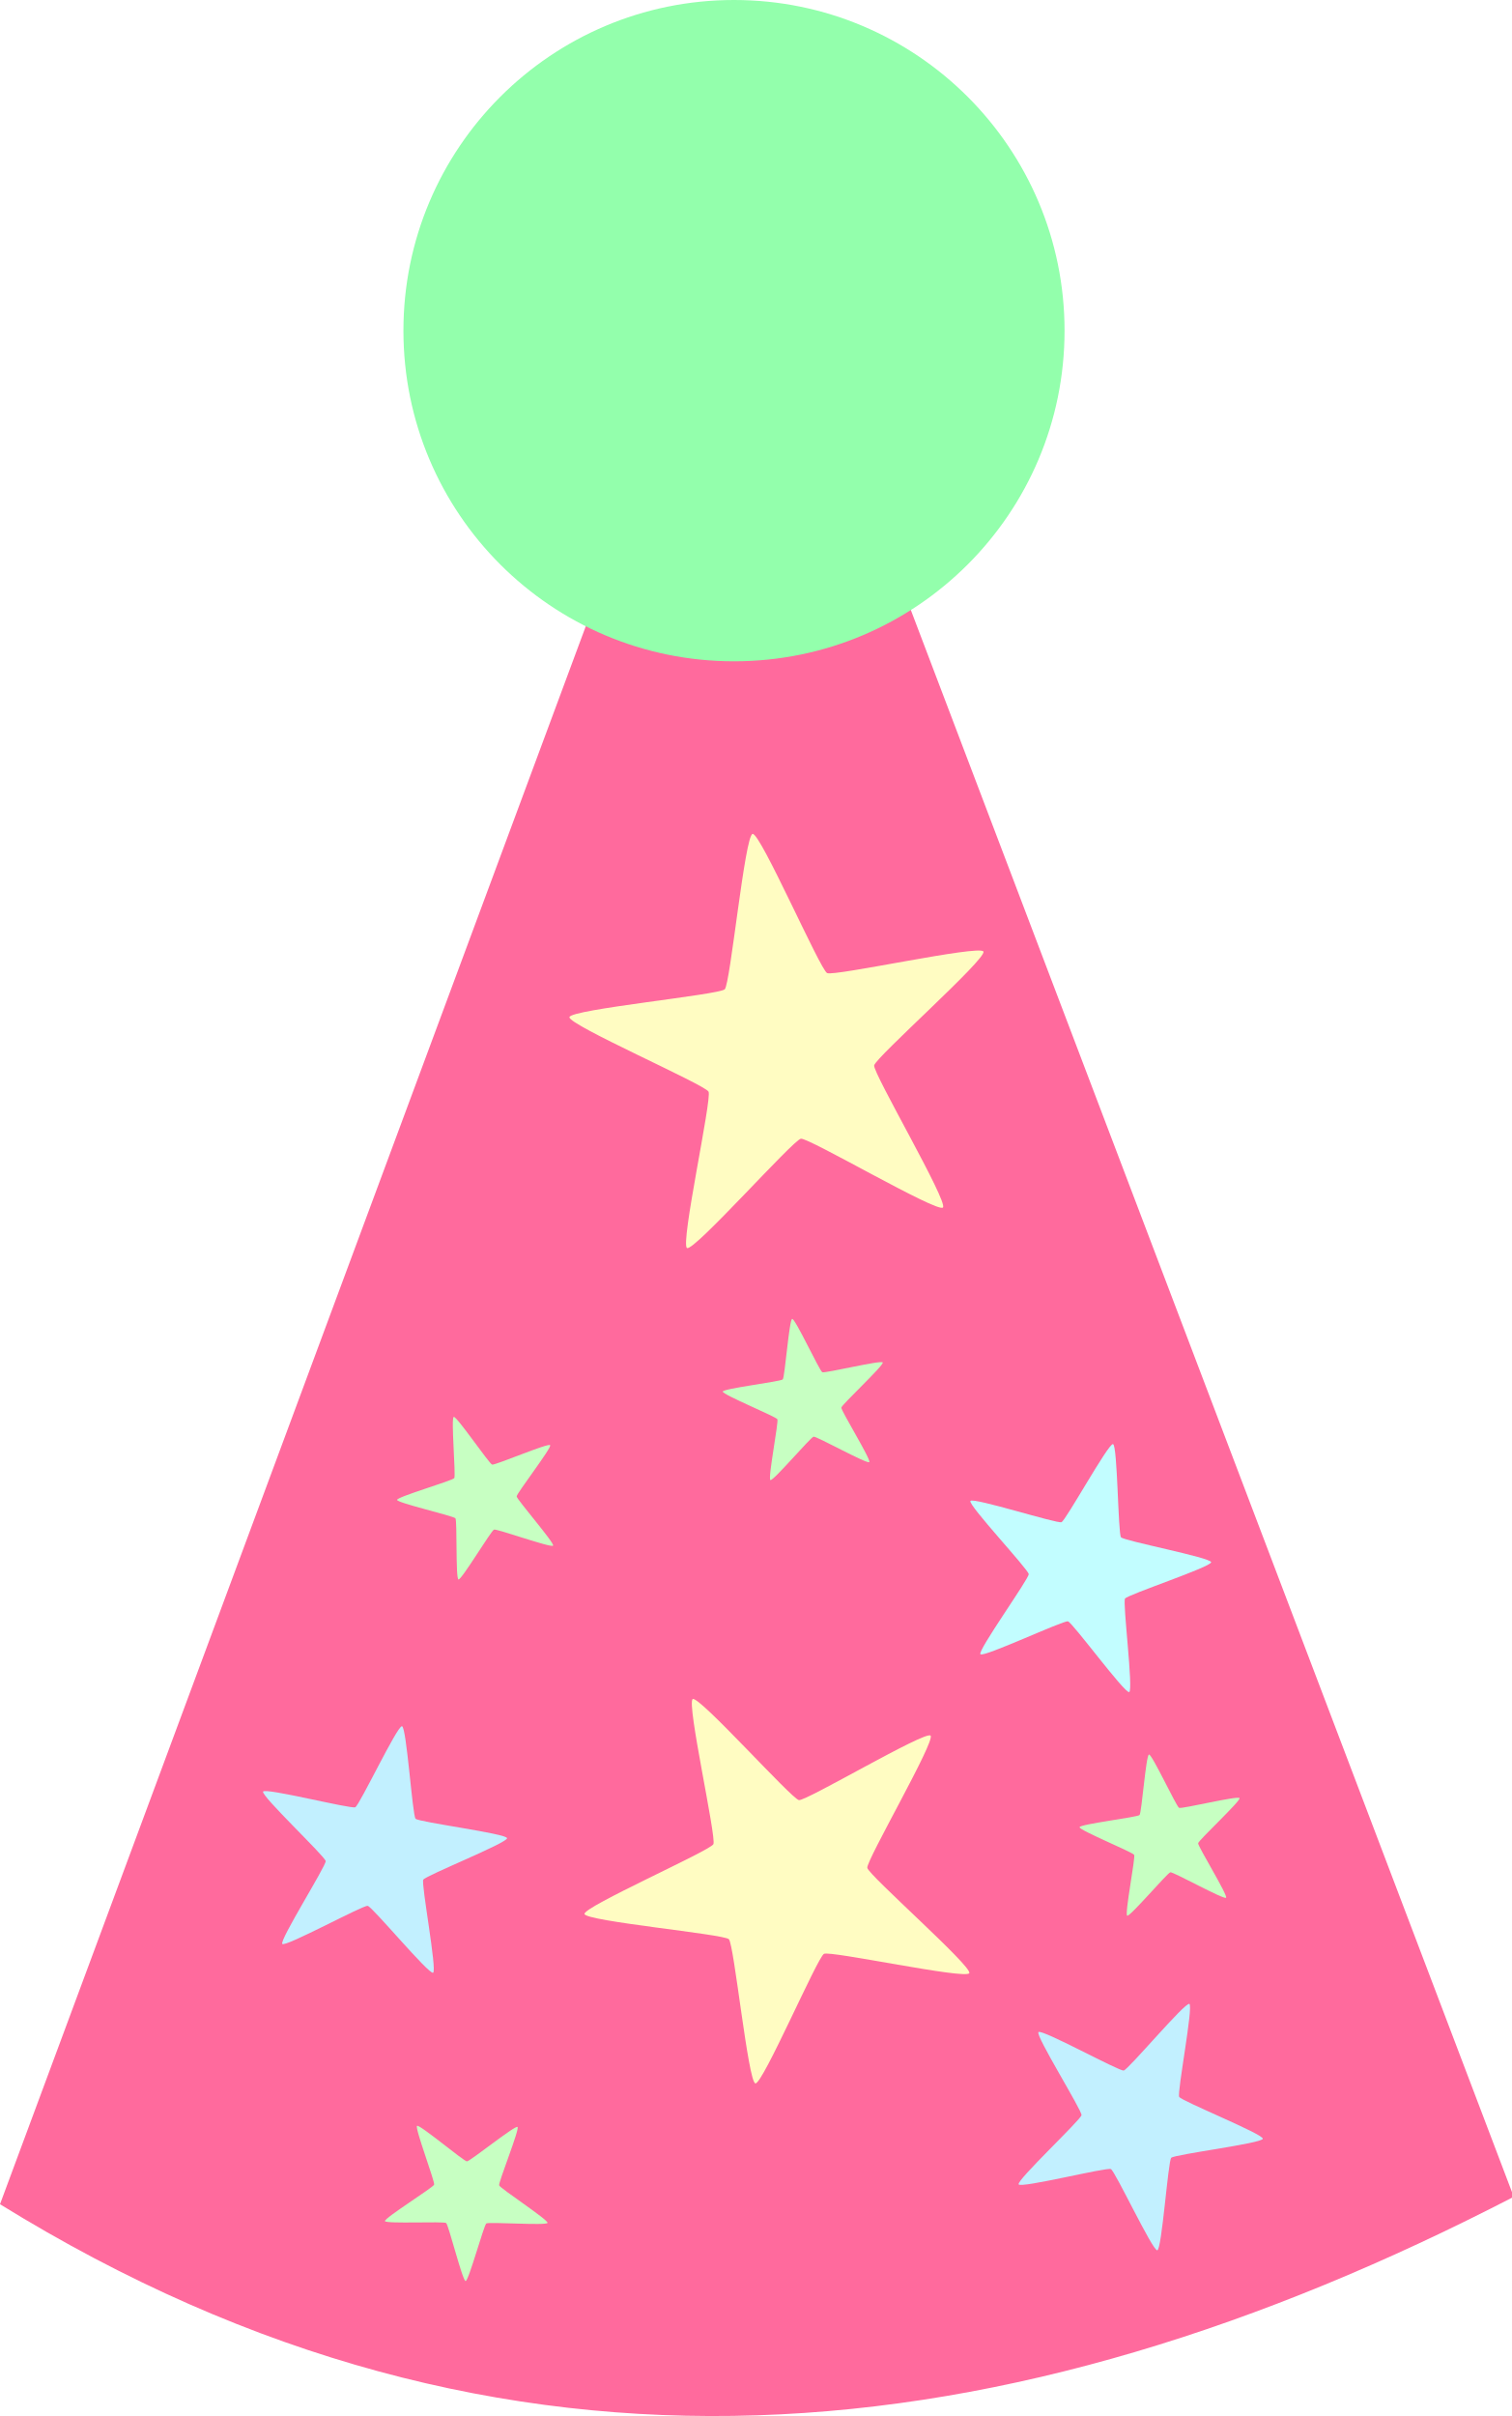
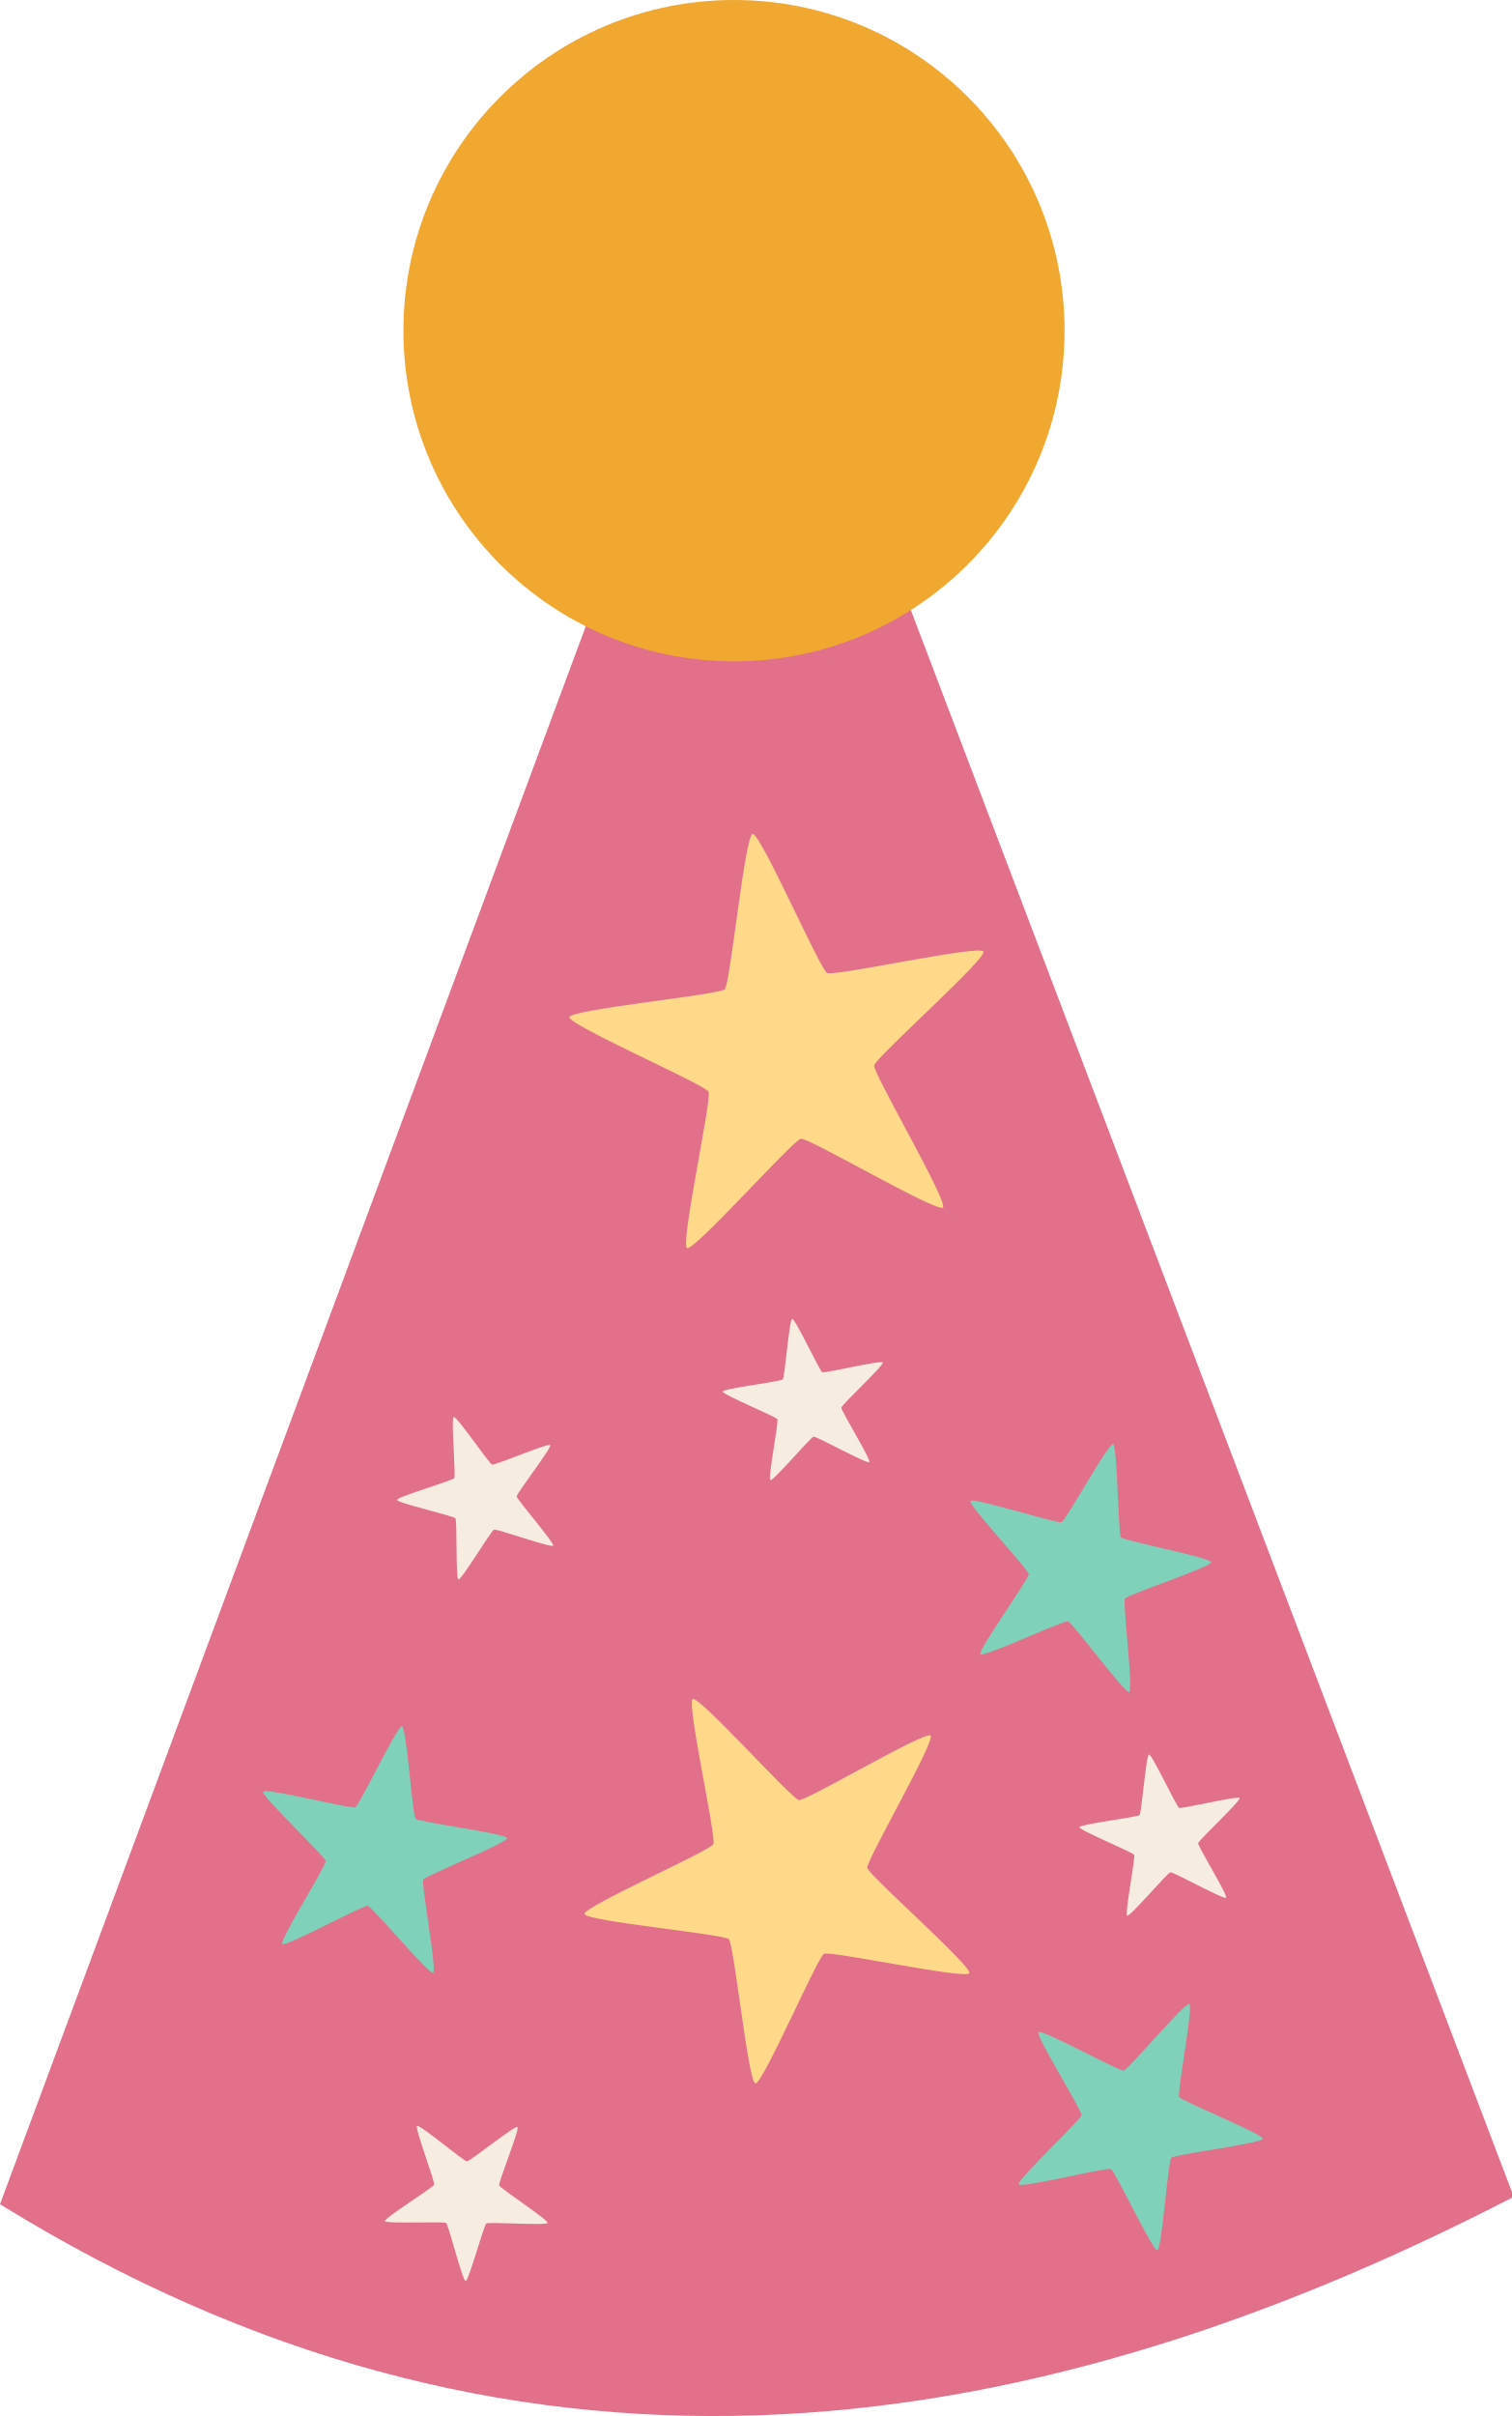
<svg xmlns="http://www.w3.org/2000/svg" viewBox="0 0 582 930" id="svg2" version="1.1">
  <defs id="defs4" />
  <g id="layer1" transform="translate(-62.85714,-38.16902)">
-     <path style="fill:#ff6a9d;fill-opacity:1;fill-rule:nonzero;stroke:none" d="M 62.857,886.648 351.429,109.505 645.714,883.791 C 451.429,984.235 257.143,1006.714 62.857,886.648 z" id="path2985" />
-     <path style="fill:#fffcc2;fill-opacity:1;fill-rule:nonzero;stroke:none" id="path3755" d="m 405.714,583.791 c -2.148,2.148 -51.69,-26.952 -54.69,-26.477 -3.001,0.475 -41.125,43.46 -43.832,42.081 -2.707,-1.379 9.66,-57.488 8.281,-60.195 -1.379,-2.707 -54.042,-25.682 -53.566,-28.683 0.475,-3.001 57.66,-8.578 59.808,-10.726 2.148,-2.148 7.725,-59.333 10.726,-59.808 3.001,-0.475 25.976,52.187 28.683,53.566 2.707,1.379 58.816,-10.988 60.195,-8.281 1.379,2.707 -41.606,40.831 -42.081,43.832 -0.475,3.001 28.625,52.542 26.477,54.69 z" transform="translate(20.20305,-80.8122)" />
-     <path transform="matrix(0.5575318,0.2008021,-0.2008021,0.5575318,120.643,390.5892)" d="m 405.714,583.791 c -2.148,2.148 -51.69,-26.952 -54.69,-26.477 -3.001,0.475 -41.125,43.46 -43.832,42.081 -2.707,-1.379 9.66,-57.488 8.281,-60.195 -1.379,-2.707 -54.042,-25.682 -53.566,-28.683 0.475,-3.001 57.66,-8.578 59.808,-10.726 2.148,-2.148 7.725,-59.333 10.726,-59.808 3.001,-0.475 25.976,52.187 28.683,53.566 2.707,1.379 58.816,-10.988 60.195,-8.281 1.379,2.707 -41.606,40.831 -42.081,43.832 -0.475,3.001 28.625,52.542 26.477,54.69 z" id="path3757" style="fill:#c2f0ff;fill-opacity:1;fill-rule:nonzero;stroke:none" />
-     <path style="fill:#fffcc2;fill-opacity:1;fill-rule:nonzero;stroke:none" id="path3759" d="m 405.714,583.791 c -2.148,2.148 -51.69,-26.952 -54.69,-26.477 -3.001,0.475 -41.125,43.46 -43.832,42.081 -2.707,-1.379 9.66,-57.488 8.281,-60.195 -1.379,-2.707 -54.042,-25.682 -53.566,-28.683 0.475,-3.001 57.66,-8.578 59.808,-10.726 2.148,-2.148 7.725,-59.333 10.726,-59.808 3.001,-0.475 25.976,52.187 28.683,53.566 2.707,1.379 58.816,-10.988 60.195,-8.281 1.379,2.707 -41.606,40.831 -42.081,43.832 -0.475,3.001 28.625,52.542 26.477,54.69 z" transform="matrix(0.5493115,0.7489061,-0.7489061,0.5493115,568.0549,215.6116)" />
-     <path transform="matrix(0.3811476,-0.07178754,0.07178754,0.3811476,79.26597,439.7498)" d="m 405.714,583.791 c -2.148,2.148 -51.69,-26.952 -54.69,-26.477 -3.001,0.475 -41.125,43.46 -43.832,42.081 -2.707,-1.379 9.66,-57.488 8.281,-60.195 -1.379,-2.707 -54.042,-25.682 -53.566,-28.683 0.475,-3.001 57.66,-8.578 59.808,-10.726 2.148,-2.148 7.725,-59.333 10.726,-59.808 3.001,-0.475 25.976,52.187 28.683,53.566 2.707,1.379 58.816,-10.988 60.195,-8.281 1.379,2.707 -41.606,40.831 -42.081,43.832 -0.475,3.001 28.625,52.542 26.477,54.69 z" id="path3761" style="fill:#c7ffc2;fill-opacity:1;fill-rule:nonzero;stroke:none" />
-     <path style="fill:#c2fdff;fill-opacity:1;fill-rule:nonzero;stroke:none" id="path3763" d="m 405.714,583.791 c -2.148,2.148 -51.69,-26.952 -54.69,-26.477 -3.001,0.475 -41.125,43.46 -43.832,42.081 -2.707,-1.379 9.66,-57.488 8.281,-60.195 -1.379,-2.707 -54.042,-25.682 -53.566,-28.683 0.475,-3.001 57.66,-8.578 59.808,-10.726 2.148,-2.148 7.725,-59.333 10.726,-59.808 3.001,-0.475 25.976,52.187 28.683,53.566 2.707,1.379 58.816,-10.988 60.195,-8.281 1.379,2.707 -41.606,40.831 -42.081,43.832 -0.475,3.001 28.625,52.542 26.477,54.69 z" transform="matrix(0.3908448,-0.4454252,0.4454252,0.3908448,110.5931,592.0576)" />
-     <path transform="matrix(0.4696169,-0.3614183,0.3614183,0.4696169,147.5645,733.918)" d="m 405.714,583.791 c -2.148,2.148 -51.69,-26.952 -54.69,-26.477 -3.001,0.475 -41.125,43.46 -43.832,42.081 -2.707,-1.379 9.66,-57.488 8.281,-60.195 -1.379,-2.707 -54.042,-25.682 -53.566,-28.683 0.475,-3.001 57.66,-8.578 59.808,-10.726 2.148,-2.148 7.725,-59.333 10.726,-59.808 3.001,-0.475 25.976,52.187 28.683,53.566 2.707,1.379 58.816,-10.988 60.195,-8.281 1.379,2.707 -41.606,40.831 -42.081,43.832 -0.475,3.001 28.625,52.542 26.477,54.69 z" id="path3765" style="fill:#c2f0ff;fill-opacity:1;fill-rule:nonzero;stroke:none" />
-     <path style="fill:#c7ffc2;fill-opacity:1;fill-rule:nonzero;stroke:none" id="path3769" d="m 405.714,583.791 c -2.148,2.148 -51.69,-26.952 -54.69,-26.477 -3.001,0.475 -41.125,43.46 -43.832,42.081 -2.707,-1.379 9.66,-57.488 8.281,-60.195 -1.379,-2.707 -54.042,-25.682 -53.566,-28.683 0.475,-3.001 57.66,-8.578 59.808,-10.726 2.148,-2.148 7.725,-59.333 10.726,-59.808 3.001,-0.475 25.976,52.187 28.683,53.566 2.707,1.379 58.816,-10.988 60.195,-8.281 1.379,2.707 -41.606,40.831 -42.081,43.832 -0.475,3.001 28.625,52.542 26.477,54.69 z" transform="matrix(0.2712527,0.2772164,-0.2772164,0.2712527,293.9152,645.402)" />
-     <path transform="matrix(0.128207,0.3660464,-0.3660464,0.128207,658.553,552.2272)" d="m 405.714,583.791 c -2.148,2.148 -51.69,-26.952 -54.69,-26.477 -3.001,0.475 -41.125,43.46 -43.832,42.081 -2.707,-1.379 9.66,-57.488 8.281,-60.195 -1.379,-2.707 -54.042,-25.682 -53.566,-28.683 0.475,-3.001 57.66,-8.578 59.808,-10.726 2.148,-2.148 7.725,-59.333 10.726,-59.808 3.001,-0.475 25.976,52.187 28.683,53.566 2.707,1.379 58.816,-10.988 60.195,-8.281 1.379,2.707 -41.606,40.831 -42.081,43.832 -0.475,3.001 28.625,52.542 26.477,54.69 z" id="path3771" style="fill:#c7ffc2;fill-opacity:1;fill-rule:nonzero;stroke:none" />
-     <path style="fill:#c7ffc2;fill-opacity:1;fill-rule:nonzero;stroke:none" id="path3773" d="m 405.714,583.791 c -2.148,2.148 -51.69,-26.952 -54.69,-26.477 -3.001,0.475 -41.125,43.46 -43.832,42.081 -2.707,-1.379 9.66,-57.488 8.281,-60.195 -1.379,-2.707 -54.042,-25.682 -53.566,-28.683 0.475,-3.001 57.66,-8.578 59.808,-10.726 2.148,-2.148 7.725,-59.333 10.726,-59.808 3.001,-0.475 25.976,52.187 28.683,53.566 2.707,1.379 58.816,-10.988 60.195,-8.281 1.379,2.707 -41.606,40.831 -42.081,43.832 -0.475,3.001 28.625,52.542 26.477,54.69 z" transform="matrix(0.128207,0.3660464,-0.3660464,0.128207,521.1723,384.5419)" />
-     <path style="fill:#93ffac;fill-opacity:1;fill-rule:nonzero;stroke:none" id="path3777" d="m 478.812,137.164 c 0,70.294 -56.985,127.279 -127.279,127.279 -70.294,0 -127.279,-56.985 -127.279,-127.279 0,-70.294 56.985,-127.279 127.279,-127.279 70.294,0 127.279,56.985 127.279,127.279 z" transform="translate(-6.060915,28.28427)" />
+     <path style="fill:#e2708a;fill-opacity:1;fill-rule:nonzero;stroke:none" d="M 62.857,886.648 351.429,109.505 645.714,883.791 C 451.429,984.235 257.143,1006.714 62.857,886.648 z" id="path2985" />
+     <path style="fill:#ffd98a;fill-opacity:1;fill-rule:nonzero;stroke:none" id="path3755" d="m 405.714,583.791 c -2.148,2.148 -51.69,-26.952 -54.69,-26.477 -3.001,0.475 -41.125,43.46 -43.832,42.081 -2.707,-1.379 9.66,-57.488 8.281,-60.195 -1.379,-2.707 -54.042,-25.682 -53.566,-28.683 0.475,-3.001 57.66,-8.578 59.808,-10.726 2.148,-2.148 7.725,-59.333 10.726,-59.808 3.001,-0.475 25.976,52.187 28.683,53.566 2.707,1.379 58.816,-10.988 60.195,-8.281 1.379,2.707 -41.606,40.831 -42.081,43.832 -0.475,3.001 28.625,52.542 26.477,54.69 z" transform="translate(20.20305,-80.8122)" />
+     <path transform="matrix(0.5575318,0.2008021,-0.2008021,0.5575318,120.643,390.5892)" d="m 405.714,583.791 c -2.148,2.148 -51.69,-26.952 -54.69,-26.477 -3.001,0.475 -41.125,43.46 -43.832,42.081 -2.707,-1.379 9.66,-57.488 8.281,-60.195 -1.379,-2.707 -54.042,-25.682 -53.566,-28.683 0.475,-3.001 57.66,-8.578 59.808,-10.726 2.148,-2.148 7.725,-59.333 10.726,-59.808 3.001,-0.475 25.976,52.187 28.683,53.566 2.707,1.379 58.816,-10.988 60.195,-8.281 1.379,2.707 -41.606,40.831 -42.081,43.832 -0.475,3.001 28.625,52.542 26.477,54.69 z" id="path3757" style="fill:#7fd1b9;fill-opacity:1;fill-rule:nonzero;stroke:none" />
+     <path style="fill:#ffd98a;fill-opacity:1;fill-rule:nonzero;stroke:none" id="path3759" d="m 405.714,583.791 c -2.148,2.148 -51.69,-26.952 -54.69,-26.477 -3.001,0.475 -41.125,43.46 -43.832,42.081 -2.707,-1.379 9.66,-57.488 8.281,-60.195 -1.379,-2.707 -54.042,-25.682 -53.566,-28.683 0.475,-3.001 57.66,-8.578 59.808,-10.726 2.148,-2.148 7.725,-59.333 10.726,-59.808 3.001,-0.475 25.976,52.187 28.683,53.566 2.707,1.379 58.816,-10.988 60.195,-8.281 1.379,2.707 -41.606,40.831 -42.081,43.832 -0.475,3.001 28.625,52.542 26.477,54.69 z" transform="matrix(0.5493115,0.7489061,-0.7489061,0.5493115,568.0549,215.6116)" />
+     <path transform="matrix(0.3811476,-0.07178754,0.07178754,0.3811476,79.26597,439.7498)" d="m 405.714,583.791 c -2.148,2.148 -51.69,-26.952 -54.69,-26.477 -3.001,0.475 -41.125,43.46 -43.832,42.081 -2.707,-1.379 9.66,-57.488 8.281,-60.195 -1.379,-2.707 -54.042,-25.682 -53.566,-28.683 0.475,-3.001 57.66,-8.578 59.808,-10.726 2.148,-2.148 7.725,-59.333 10.726,-59.808 3.001,-0.475 25.976,52.187 28.683,53.566 2.707,1.379 58.816,-10.988 60.195,-8.281 1.379,2.707 -41.606,40.831 -42.081,43.832 -0.475,3.001 28.625,52.542 26.477,54.69 z" id="path3761" style="fill:#f7ece0;fill-opacity:1;fill-rule:nonzero;stroke:none" />
+     <path style="fill:#7fd1b9;fill-opacity:1;fill-rule:nonzero;stroke:none" id="path3763" d="m 405.714,583.791 c -2.148,2.148 -51.69,-26.952 -54.69,-26.477 -3.001,0.475 -41.125,43.46 -43.832,42.081 -2.707,-1.379 9.66,-57.488 8.281,-60.195 -1.379,-2.707 -54.042,-25.682 -53.566,-28.683 0.475,-3.001 57.66,-8.578 59.808,-10.726 2.148,-2.148 7.725,-59.333 10.726,-59.808 3.001,-0.475 25.976,52.187 28.683,53.566 2.707,1.379 58.816,-10.988 60.195,-8.281 1.379,2.707 -41.606,40.831 -42.081,43.832 -0.475,3.001 28.625,52.542 26.477,54.69 z" transform="matrix(0.3908448,-0.4454252,0.4454252,0.3908448,110.5931,592.0576)" />
+     <path transform="matrix(0.4696169,-0.3614183,0.3614183,0.4696169,147.5645,733.918)" d="m 405.714,583.791 c -2.148,2.148 -51.69,-26.952 -54.69,-26.477 -3.001,0.475 -41.125,43.46 -43.832,42.081 -2.707,-1.379 9.66,-57.488 8.281,-60.195 -1.379,-2.707 -54.042,-25.682 -53.566,-28.683 0.475,-3.001 57.66,-8.578 59.808,-10.726 2.148,-2.148 7.725,-59.333 10.726,-59.808 3.001,-0.475 25.976,52.187 28.683,53.566 2.707,1.379 58.816,-10.988 60.195,-8.281 1.379,2.707 -41.606,40.831 -42.081,43.832 -0.475,3.001 28.625,52.542 26.477,54.69 z" id="path3765" style="fill:#7fd1b9;fill-opacity:1;fill-rule:nonzero;stroke:none" />
+     <path style="fill:#f7ece0;fill-opacity:1;fill-rule:nonzero;stroke:none" id="path3769" d="m 405.714,583.791 c -2.148,2.148 -51.69,-26.952 -54.69,-26.477 -3.001,0.475 -41.125,43.46 -43.832,42.081 -2.707,-1.379 9.66,-57.488 8.281,-60.195 -1.379,-2.707 -54.042,-25.682 -53.566,-28.683 0.475,-3.001 57.66,-8.578 59.808,-10.726 2.148,-2.148 7.725,-59.333 10.726,-59.808 3.001,-0.475 25.976,52.187 28.683,53.566 2.707,1.379 58.816,-10.988 60.195,-8.281 1.379,2.707 -41.606,40.831 -42.081,43.832 -0.475,3.001 28.625,52.542 26.477,54.69 z" transform="matrix(0.2712527,0.2772164,-0.2772164,0.2712527,293.9152,645.402)" />
+     <path transform="matrix(0.128207,0.3660464,-0.3660464,0.128207,658.553,552.2272)" d="m 405.714,583.791 c -2.148,2.148 -51.69,-26.952 -54.69,-26.477 -3.001,0.475 -41.125,43.46 -43.832,42.081 -2.707,-1.379 9.66,-57.488 8.281,-60.195 -1.379,-2.707 -54.042,-25.682 -53.566,-28.683 0.475,-3.001 57.66,-8.578 59.808,-10.726 2.148,-2.148 7.725,-59.333 10.726,-59.808 3.001,-0.475 25.976,52.187 28.683,53.566 2.707,1.379 58.816,-10.988 60.195,-8.281 1.379,2.707 -41.606,40.831 -42.081,43.832 -0.475,3.001 28.625,52.542 26.477,54.69 z" id="path3771" style="fill:#f7ece0;fill-opacity:1;fill-rule:nonzero;stroke:none" />
+     <path style="fill:#f7ece0;fill-opacity:1;fill-rule:nonzero;stroke:none" id="path3773" d="m 405.714,583.791 c -2.148,2.148 -51.69,-26.952 -54.69,-26.477 -3.001,0.475 -41.125,43.46 -43.832,42.081 -2.707,-1.379 9.66,-57.488 8.281,-60.195 -1.379,-2.707 -54.042,-25.682 -53.566,-28.683 0.475,-3.001 57.66,-8.578 59.808,-10.726 2.148,-2.148 7.725,-59.333 10.726,-59.808 3.001,-0.475 25.976,52.187 28.683,53.566 2.707,1.379 58.816,-10.988 60.195,-8.281 1.379,2.707 -41.606,40.831 -42.081,43.832 -0.475,3.001 28.625,52.542 26.477,54.69 z" transform="matrix(0.128207,0.3660464,-0.3660464,0.128207,521.1723,384.5419)" />
+     <path style="fill:#f0a830;fill-opacity:1;fill-rule:nonzero;stroke:none" id="path3777" d="m 478.812,137.164 c 0,70.294 -56.985,127.279 -127.279,127.279 -70.294,0 -127.279,-56.985 -127.279,-127.279 0,-70.294 56.985,-127.279 127.279,-127.279 70.294,0 127.279,56.985 127.279,127.279 z" transform="translate(-6.060915,28.28427)" />
  </g>
</svg>
